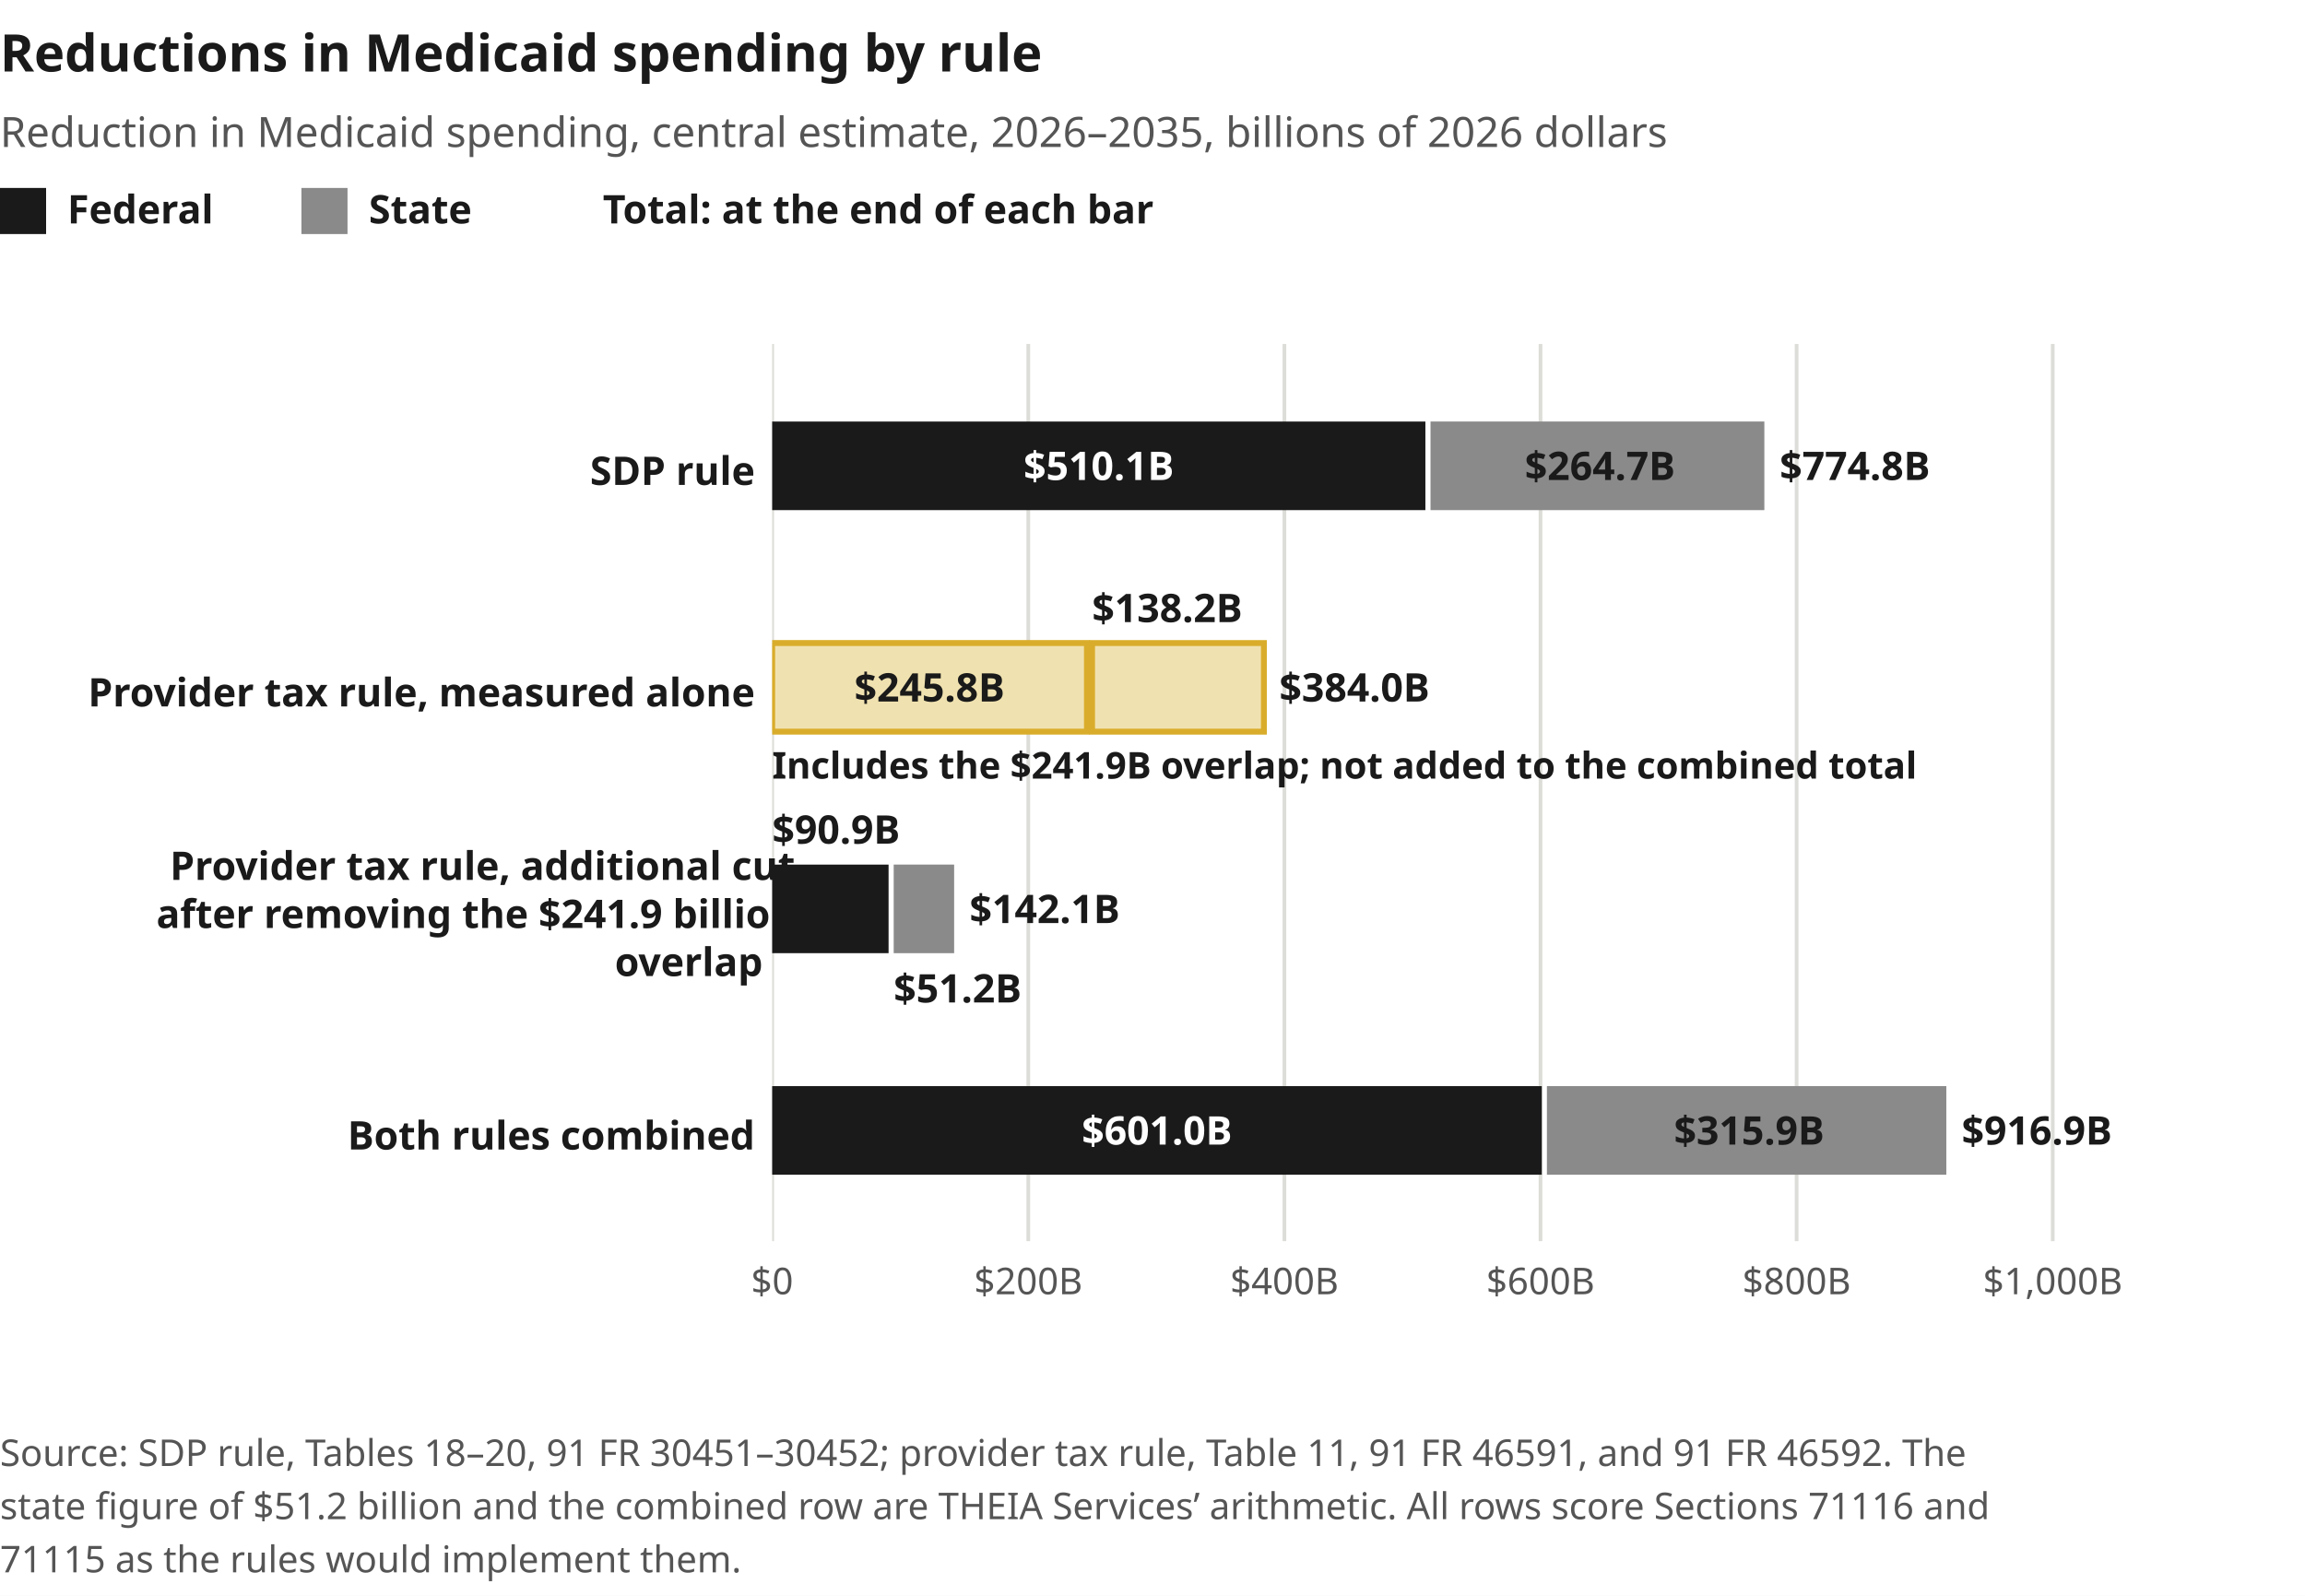
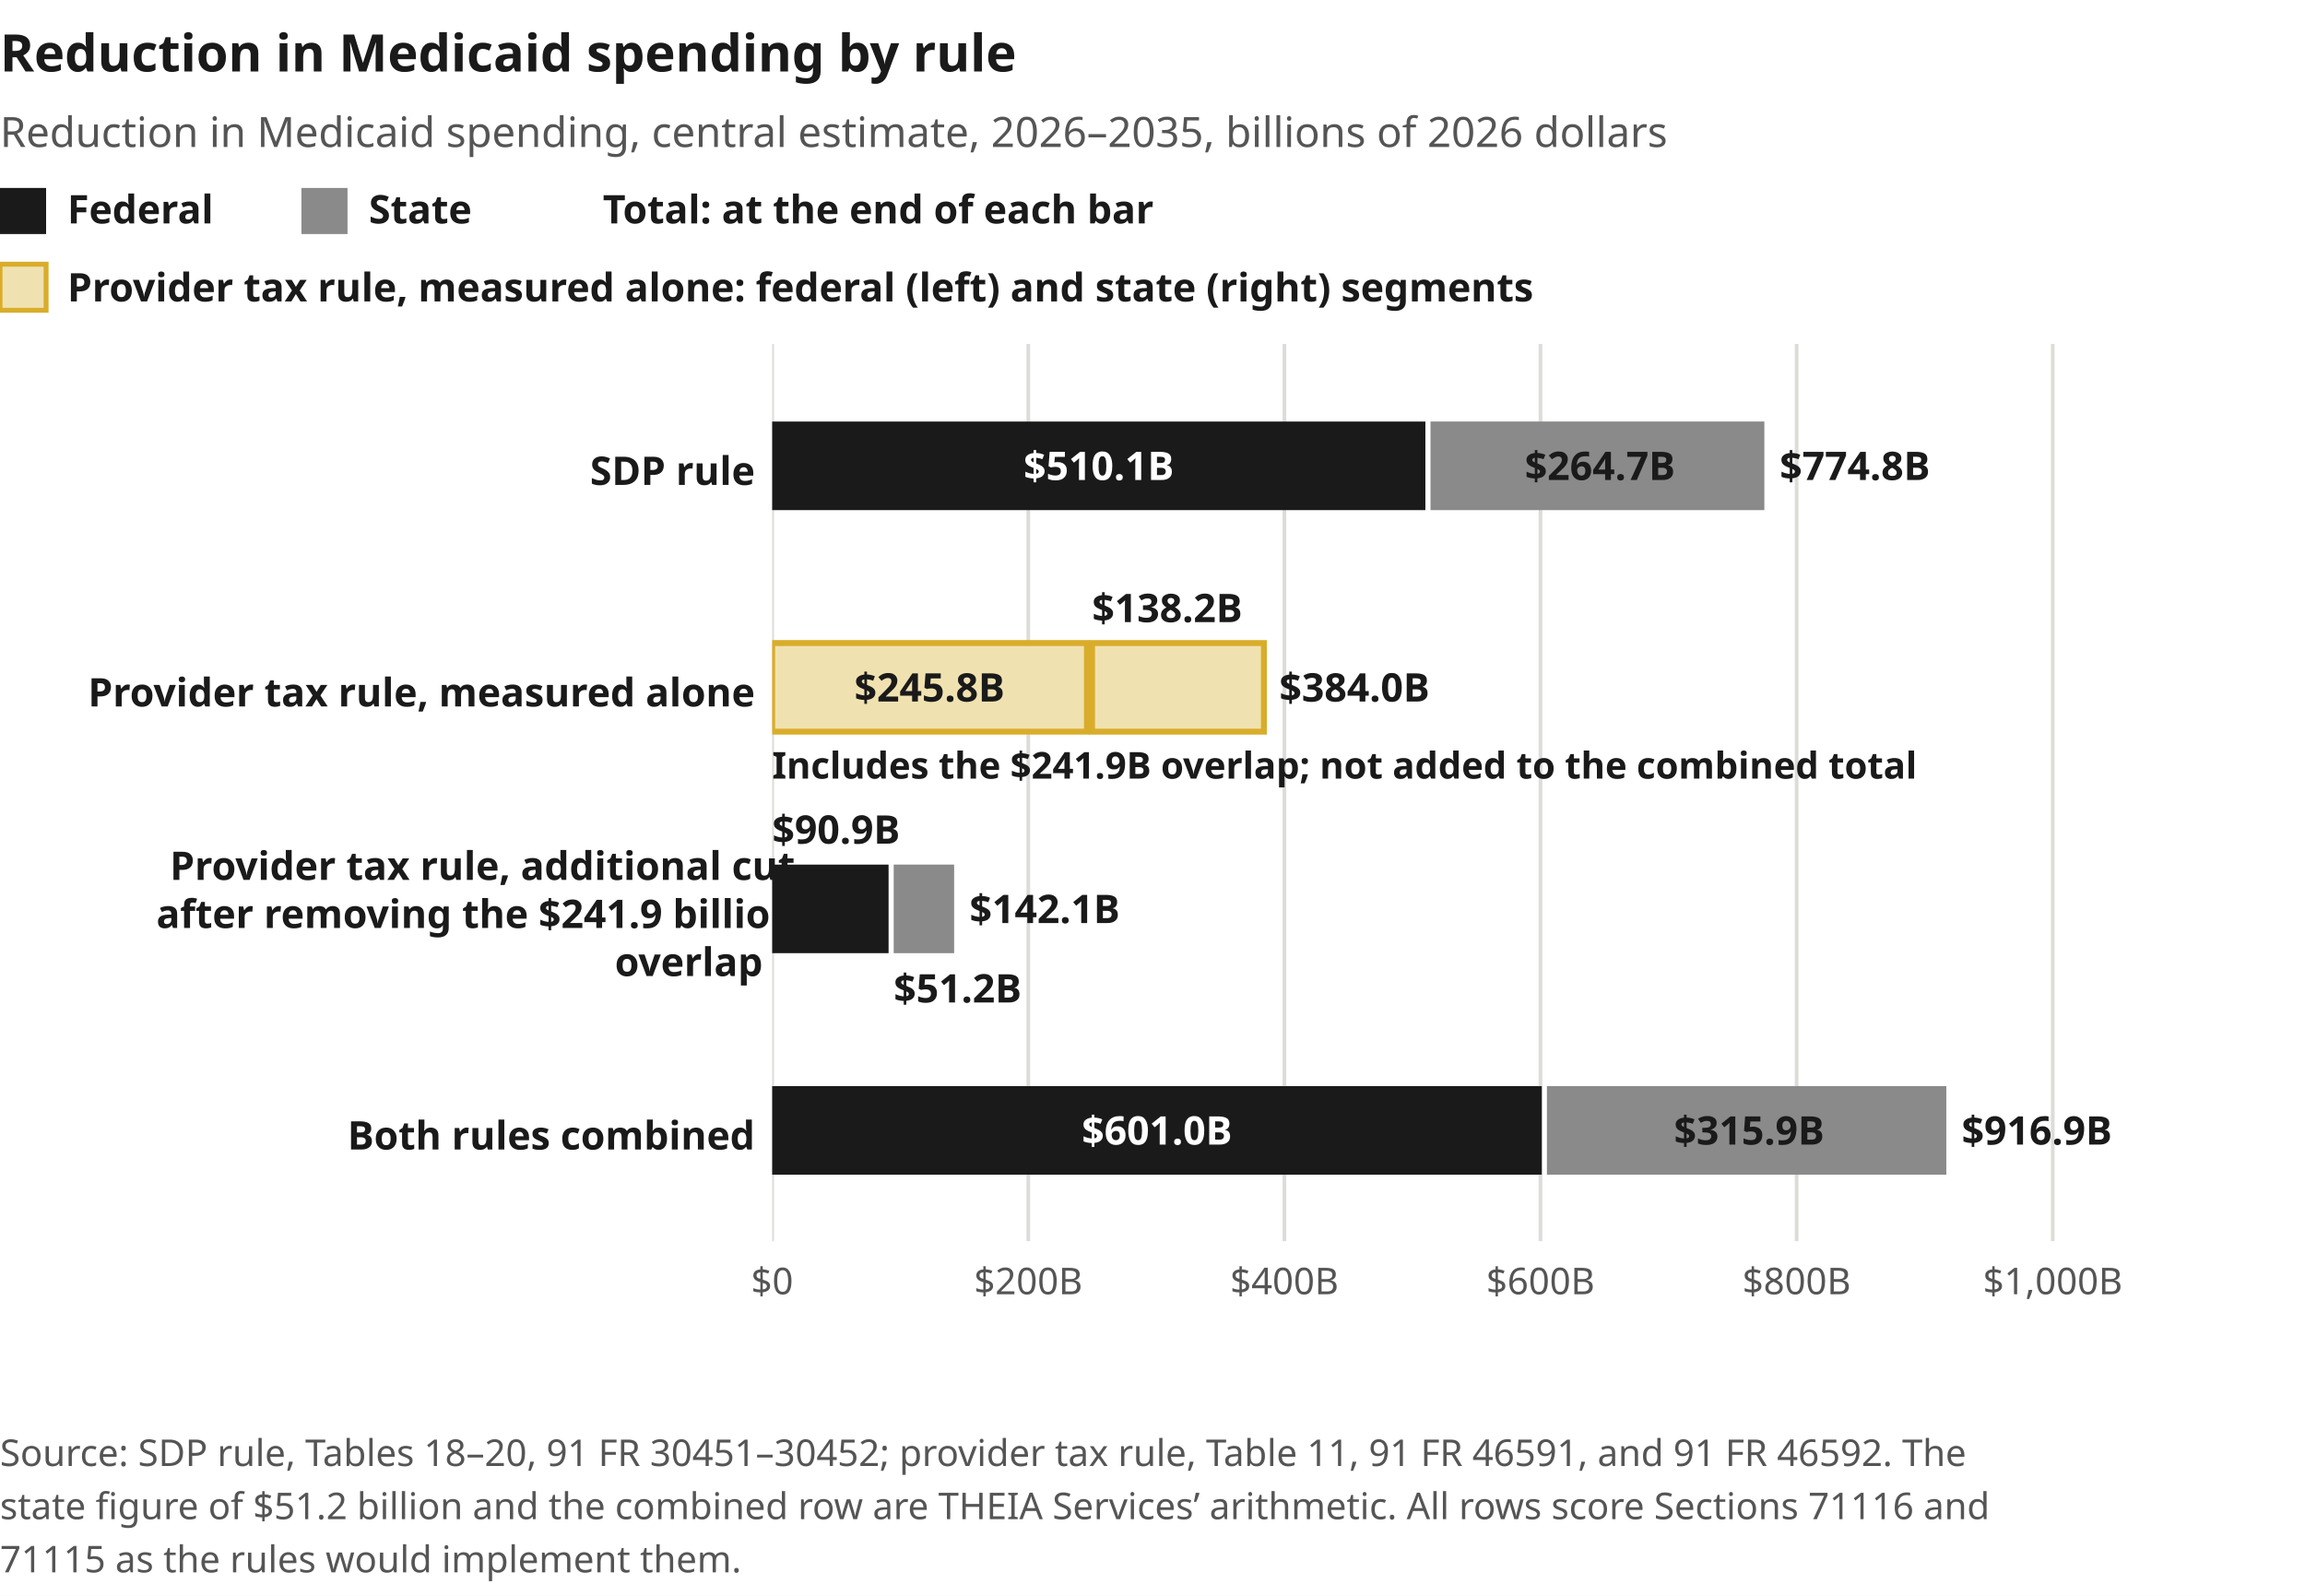
<svg xmlns="http://www.w3.org/2000/svg" width="468pt" height="324pt" viewBox="0 0 468 324" version="1.1">
  <defs>
    <style type="text/css">*{stroke-linejoin: round; stroke-linecap: butt}</style>
  </defs>
  <g id="figure_1">
    <g id="patch_1">
      <path d="M 0 324  L 468 324  L 468 0  L 0 0  z " style="fill: #ffffff" />
    </g>
    <g id="axes_1">
      <g id="patch_2">
        <path d="M 156.78 252  L 437.58 252  L 437.58 69.84  L 156.78 69.84  z " style="fill: #ffffff" />
      </g>
      <g id="matplotlib.axis_1">
        <g id="xtick_1">
          <g id="line2d_1">
-             <path d="M 156.78 252  L 156.78 69.84  " clip-path="url(#p4020e805ba)" style="fill: none; stroke: #dcdcd8; stroke-width: 0.75; stroke-linecap: square" />
+             <path d="M 156.78 252  L 156.78 69.84  " clip-path="url(#pf0ea228aec)" style="fill: none; stroke: #dcdcd8; stroke-width: 0.75; stroke-linecap: square" />
          </g>
          <g id="line2d_2" />
          <g id="text_1">
            <text style="font-size: 7.5px; font-family: 'Instrument Sans'; text-anchor: middle; fill: #555555" x="156.78" y="262.775" transform="rotate(-0 156.78 262.775)">$0</text>
          </g>
        </g>
        <g id="xtick_2">
          <g id="line2d_3">
-             <path d="M 208.78 252  L 208.78 69.84  " clip-path="url(#p4020e805ba)" style="fill: none; stroke: #dcdcd8; stroke-width: 0.75; stroke-linecap: square" />
+             <path d="M 208.78 252  L 208.78 69.84  " clip-path="url(#pf0ea228aec)" style="fill: none; stroke: #dcdcd8; stroke-width: 0.75; stroke-linecap: square" />
          </g>
          <g id="line2d_4" />
          <g id="text_2">
            <text style="font-size: 7.5px; font-family: 'Instrument Sans'; text-anchor: middle; fill: #555555" x="208.78" y="262.775" transform="rotate(-0 208.78 262.775)">$200B</text>
          </g>
        </g>
        <g id="xtick_3">
          <g id="line2d_5">
-             <path d="M 260.78 252  L 260.78 69.84  " clip-path="url(#p4020e805ba)" style="fill: none; stroke: #dcdcd8; stroke-width: 0.75; stroke-linecap: square" />
+             <path d="M 260.78 252  L 260.78 69.84  " clip-path="url(#pf0ea228aec)" style="fill: none; stroke: #dcdcd8; stroke-width: 0.75; stroke-linecap: square" />
          </g>
          <g id="line2d_6" />
          <g id="text_3">
            <text style="font-size: 7.5px; font-family: 'Instrument Sans'; text-anchor: middle; fill: #555555" x="260.78" y="262.775" transform="rotate(-0 260.78 262.775)">$400B</text>
          </g>
        </g>
        <g id="xtick_4">
          <g id="line2d_7">
-             <path d="M 312.78 252  L 312.78 69.84  " clip-path="url(#p4020e805ba)" style="fill: none; stroke: #dcdcd8; stroke-width: 0.75; stroke-linecap: square" />
+             <path d="M 312.78 252  L 312.78 69.84  " clip-path="url(#pf0ea228aec)" style="fill: none; stroke: #dcdcd8; stroke-width: 0.75; stroke-linecap: square" />
          </g>
          <g id="line2d_8" />
          <g id="text_4">
            <text style="font-size: 7.5px; font-family: 'Instrument Sans'; text-anchor: middle; fill: #555555" x="312.78" y="262.775" transform="rotate(-0 312.78 262.775)">$600B</text>
          </g>
        </g>
        <g id="xtick_5">
          <g id="line2d_9">
-             <path d="M 364.78 252  L 364.78 69.84  " clip-path="url(#p4020e805ba)" style="fill: none; stroke: #dcdcd8; stroke-width: 0.75; stroke-linecap: square" />
+             <path d="M 364.78 252  L 364.78 69.84  " clip-path="url(#pf0ea228aec)" style="fill: none; stroke: #dcdcd8; stroke-width: 0.75; stroke-linecap: square" />
          </g>
          <g id="line2d_10" />
          <g id="text_5">
            <text style="font-size: 7.5px; font-family: 'Instrument Sans'; text-anchor: middle; fill: #555555" x="364.78" y="262.775" transform="rotate(-0 364.78 262.775)">$800B</text>
          </g>
        </g>
        <g id="xtick_6">
          <g id="line2d_11">
-             <path d="M 416.78 252  L 416.78 69.84  " clip-path="url(#p4020e805ba)" style="fill: none; stroke: #dcdcd8; stroke-width: 0.75; stroke-linecap: square" />
+             <path d="M 416.78 252  L 416.78 69.84  " clip-path="url(#pf0ea228aec)" style="fill: none; stroke: #dcdcd8; stroke-width: 0.75; stroke-linecap: square" />
          </g>
          <g id="line2d_12" />
          <g id="text_6">
            <text style="font-size: 7.5px; font-family: 'Instrument Sans'; text-anchor: middle; fill: #555555" x="416.78" y="262.775" transform="rotate(-0 416.78 262.775)">$1,000B</text>
          </g>
        </g>
      </g>
      <g id="matplotlib.axis_2">
        <g id="ytick_1">
          <g id="line2d_13" />
          <g id="text_7">
            <text style="font-weight: 700; font-size: 8px; font-family: 'Instrument Sans'; text-anchor: end; fill: #1a1a1a" x="153.28" y="98.458" transform="rotate(-0 153.28 98.45778)">SDP rule</text>
          </g>
        </g>
        <g id="ytick_2">
          <g id="line2d_14" />
          <g id="text_8">
            <text style="font-weight: 700; font-size: 8px; font-family: 'Instrument Sans'; text-anchor: end; fill: #1a1a1a" x="153.28" y="143.436" transform="rotate(-0 153.28 143.4356)">Provider tax rule, measured alone</text>
          </g>
        </g>
        <g id="ytick_3">
          <g id="line2d_15" />
          <g id="text_9">
            <text style="font-weight: 700; font-size: 8px; font-family: 'Instrument Sans'; fill: #1a1a1a" transform="translate(34.49875 178.6533)">Provider tax rule, additional cut</text>
            <text style="font-weight: 700; font-size: 8px; font-family: 'Instrument Sans'; fill: #1a1a1a" transform="translate(31.73375 188.4133)">after removing the $241.9 billion</text>
            <text style="font-weight: 700; font-size: 8px; font-family: 'Instrument Sans'; fill: #1a1a1a" transform="translate(124.8312 198.1733)">overlap</text>
          </g>
        </g>
        <g id="ytick_4">
          <g id="line2d_16" />
          <g id="text_10">
            <text style="font-weight: 700; font-size: 8px; font-family: 'Instrument Sans'; text-anchor: end; fill: #1a1a1a" x="153.28" y="233.391" transform="rotate(-0 153.28 233.3911)">Both rules combined</text>
          </g>
        </g>
      </g>
      <g id="patch_3">
-         <path d="M 156.78 103.573  L 289.406 103.573  L 289.406 85.582  L 156.78 85.582  z " clip-path="url(#p4020e805ba)" style="fill: #1a1a1a" />
+         <path d="M 156.78 103.573  L 289.406 103.573  L 289.406 85.582  L 156.78 85.582  z " clip-path="url(#pf0ea228aec)" style="fill: #1a1a1a" />
      </g>
      <g id="patch_4">
-         <path d="M 290.446 103.573  L 358.228 103.573  L 358.228 85.582  L 290.446 85.582  z " clip-path="url(#p4020e805ba)" style="fill: #8a8a8a" />
+         <path d="M 290.446 103.573  L 358.228 103.573  L 358.228 85.582  L 290.446 85.582  z " clip-path="url(#pf0ea228aec)" style="fill: #8a8a8a" />
      </g>
      <g id="patch_5">
-         <path d="M 156.78 148.551  L 220.688 148.551  L 220.688 130.56  L 156.78 130.56  z " clip-path="url(#p4020e805ba)" style="fill: #f0e2b0; stroke: #d9ad2b; stroke-width: 1.2; stroke-linejoin: miter" />
+         <path d="M 156.78 148.551  L 220.688 148.551  L 220.688 130.56  L 156.78 130.56  z " clip-path="url(#pf0ea228aec)" style="fill: #f0e2b0; stroke: #d9ad2b; stroke-width: 1.2; stroke-linejoin: miter" />
      </g>
      <g id="patch_6">
-         <path d="M 221.728 148.551  L 256.62 148.551  L 256.62 130.56  L 221.728 130.56  z " clip-path="url(#p4020e805ba)" style="fill: #f0e2b0; stroke: #d9ad2b; stroke-width: 1.2; stroke-linejoin: miter" />
+         <path d="M 221.728 148.551  L 256.62 148.551  L 256.62 130.56  L 221.728 130.56  z " clip-path="url(#pf0ea228aec)" style="fill: #f0e2b0; stroke: #d9ad2b; stroke-width: 1.2; stroke-linejoin: miter" />
      </g>
      <g id="patch_7">
-         <path d="M 156.78 193.529  L 180.414 193.529  L 180.414 175.538  L 156.78 175.538  z " clip-path="url(#p4020e805ba)" style="fill: #1a1a1a" />
+         <path d="M 156.78 193.529  L 180.414 193.529  L 180.414 175.538  L 156.78 175.538  z " clip-path="url(#pf0ea228aec)" style="fill: #1a1a1a" />
      </g>
      <g id="patch_8">
-         <path d="M 181.454 193.529  L 193.726 193.529  L 193.726 175.538  L 181.454 175.538  z " clip-path="url(#p4020e805ba)" style="fill: #8a8a8a" />
+         <path d="M 181.454 193.529  L 193.726 193.529  L 193.726 175.538  L 181.454 175.538  z " clip-path="url(#pf0ea228aec)" style="fill: #8a8a8a" />
      </g>
      <g id="patch_9">
-         <path d="M 156.78 238.507  L 313.04 238.507  L 313.04 220.516  L 156.78 220.516  z " clip-path="url(#p4020e805ba)" style="fill: #1a1a1a" />
+         <path d="M 156.78 238.507  L 313.04 238.507  L 313.04 220.516  L 156.78 220.516  z " clip-path="url(#pf0ea228aec)" style="fill: #1a1a1a" />
      </g>
      <g id="patch_10">
-         <path d="M 314.08 238.507  L 395.174 238.507  L 395.174 220.516  L 314.08 220.516  z " clip-path="url(#p4020e805ba)" style="fill: #8a8a8a" />
+         <path d="M 314.08 238.507  L 395.174 238.507  L 395.174 220.516  L 314.08 220.516  z " clip-path="url(#pf0ea228aec)" style="fill: #8a8a8a" />
      </g>
      <g id="datalabel">
        <text style="font-weight: 700; font-size: 8px; font-family: 'Instrument Sans'; text-anchor: start; fill: #1a1a1a" x="361.348" y="97.458" transform="rotate(-0 361.348 97.45778)">$774.8B</text>
      </g>
      <g id="datalabel">
        <text style="font-weight: 700; font-size: 8px; font-family: 'Instrument Sans'; text-anchor: middle; fill: #ffffff" x="223.093" y="97.458" transform="rotate(-0 223.093 97.45778)">$510.1B</text>
      </g>
      <g id="datalabel">
        <text style="font-weight: 700; font-size: 8px; font-family: 'Instrument Sans'; text-anchor: middle; fill: #1a1a1a" x="324.857" y="97.458" transform="rotate(-0 324.857 97.45778)">$264.7B</text>
      </g>
      <g id="datalabel">
        <text style="font-weight: 700; font-size: 8px; font-family: 'Instrument Sans'; text-anchor: start; fill: #1a1a1a" x="259.74" y="142.436" transform="rotate(-0 259.74 142.4356)">$384.0B</text>
      </g>
      <g id="datalabel">
        <text style="font-weight: 700; font-size: 8px; font-family: 'Instrument Sans'; text-anchor: middle; fill: #1a1a1a" x="188.734" y="142.436" transform="rotate(-0 188.734 142.4356)">$245.8B</text>
      </g>
      <g id="datalabel">
        <text style="font-weight: 700; font-size: 8px; font-family: 'Instrument Sans'; text-anchor: start; fill: #1a1a1a" x="221.728" y="126.311" transform="rotate(-0 221.728 126.3111)">$138.2B</text>
      </g>
      <g id="text_11">
        <text style="font-weight: 700; font-size: 7.5px; font-family: 'Instrument Sans'; text-anchor: start; fill: #1a1a1a" x="156.78" y="158.075" transform="rotate(-0 156.78 158.075)">Includes the $241.9B overlap; not added to the combined total</text>
      </g>
      <g id="datalabel">
        <text style="font-weight: 700; font-size: 8px; font-family: 'Instrument Sans'; text-anchor: start; fill: #1a1a1a" x="196.846" y="187.413" transform="rotate(-0 196.846 187.4133)">$142.1B</text>
      </g>
      <g id="datalabel">
        <text style="font-weight: 700; font-size: 8px; font-family: 'Instrument Sans'; text-anchor: start; fill: #1a1a1a" x="156.78" y="171.289" transform="rotate(-0 156.78 171.2889)">$90.9B</text>
      </g>
      <g id="datalabel">
        <text style="font-weight: 700; font-size: 8px; font-family: 'Instrument Sans'; text-anchor: start; fill: #1a1a1a" x="181.454" y="203.538" transform="rotate(-0 181.454 203.5378)">$51.2B</text>
      </g>
      <g id="datalabel">
        <text style="font-weight: 700; font-size: 8px; font-family: 'Instrument Sans'; text-anchor: start; fill: #1a1a1a" x="398.294" y="232.391" transform="rotate(-0 398.294 232.3911)">$916.9B</text>
      </g>
      <g id="datalabel">
        <text style="font-weight: 700; font-size: 8px; font-family: 'Instrument Sans'; text-anchor: middle; fill: #ffffff" x="234.91" y="232.391" transform="rotate(-0 234.91 232.3911)">$601.0B</text>
      </g>
      <g id="datalabel">
        <text style="font-weight: 700; font-size: 8px; font-family: 'Instrument Sans'; text-anchor: middle; fill: #1a1a1a" x="355.147" y="232.391" transform="rotate(-0 355.147 232.3911)">$315.9B</text>
      </g>
    </g>
    <g id="patch_11">
      <path d="M 0 47.52  L 9.36 47.52  L 9.36 38.16  L 0 38.16  z " style="fill: #1a1a1a" />
    </g>
    <g id="patch_12">
      <path d="M 61.2 47.52  L 70.56 47.52  L 70.56 38.16  L 61.2 38.16  z " style="fill: #8a8a8a" />
    </g>
+     <g id="patch_13">
+       <path d="M 0 63  L 9.36 63  L 9.36 53.64  L 0 53.64  z " style="fill: #f0e2b0; stroke: #d9ad2b; stroke-linejoin: miter" />
+     </g>
    <g id="text_12">
-       <text style="font-weight: 700; font-size: 10.5px; font-family: 'Instrument Sans'; text-anchor: start; fill: #1a1a1a" x="0" y="14.505" transform="rotate(-0 0 14.505)">Reductions in Medicaid spending by rule</text>
+       <text style="font-weight: 700; font-size: 10.5px; font-family: 'Instrument Sans'; text-anchor: start; fill: #1a1a1a" x="0" y="14.505" transform="rotate(-0 0 14.505)">Reduction in Medicaid spending by rule</text>
    </g>
    <g id="text_13">
      <text style="font-size: 8.5px; font-family: 'Instrument Sans'; text-anchor: start; fill: #555555" x="0" y="29.845" transform="rotate(-0 0 29.845)">Reduction in Medicaid spending, central estimate, 2026–2035, billions of 2026 dollars</text>
    </g>
    <g id="text_14">
      <text style="font-weight: 700; font-size: 8px; font-family: 'Instrument Sans'; text-anchor: start; fill: #1a1a1a" x="13.68" y="45.36" transform="rotate(-0 13.68 45.36)">Federal</text>
    </g>
    <g id="text_15">
      <text style="font-weight: 700; font-size: 8px; font-family: 'Instrument Sans'; text-anchor: start; fill: #1a1a1a" x="74.88" y="45.36" transform="rotate(-0 74.88 45.36)">State</text>
    </g>
    <g id="text_16">
      <text style="font-weight: 700; font-size: 8px; font-family: 'Instrument Sans'; text-anchor: start; fill: #1a1a1a" x="122.4" y="45.36" transform="rotate(-0 122.4 45.36)">Total: at the end of each bar</text>
    </g>
    <g id="text_17">
+       <text style="font-weight: 700; font-size: 8px; font-family: 'Instrument Sans'; text-anchor: start; fill: #1a1a1a" x="13.68" y="61.2" transform="rotate(-0 13.68 61.2)">Provider tax rule, measured alone: federal (left) and state (right) segments</text>
+     </g>
+     <g id="text_18">
      <text style="font-size: 7.5px; font-family: 'Instrument Sans'; text-anchor: start; fill: #555555" x="0" y="297.645" transform="rotate(-0 0 297.645)">Source: SDP rule, Tables 18–20, 91 FR 30451–30452; provider tax rule, Table 11, 91 FR 46591, and 91 FR 46592. The</text>
    </g>
-     <g id="text_18">
+     <g id="text_19">
      <text style="font-size: 7.5px; font-family: 'Instrument Sans'; text-anchor: start; fill: #555555" x="0" y="308.445" transform="rotate(-0 0 308.445)">state figure of $51.2 billion and the combined row are THEIA Services’ arithmetic. All rows score Sections 71116 and</text>
    </g>
-     <g id="text_19">
+     <g id="text_20">
      <text style="font-size: 7.5px; font-family: 'Instrument Sans'; text-anchor: start; fill: #555555" x="0" y="319.245" transform="rotate(-0 0 319.245)">71115 as the rules would implement them.</text>
    </g>
  </g>
  <defs>
-     <clipPath id="p4020e805ba">
+     <clipPath id="pf0ea228aec">
      <rect x="156.78" y="69.84" width="280.8" height="182.16" />
    </clipPath>
  </defs>
</svg>
